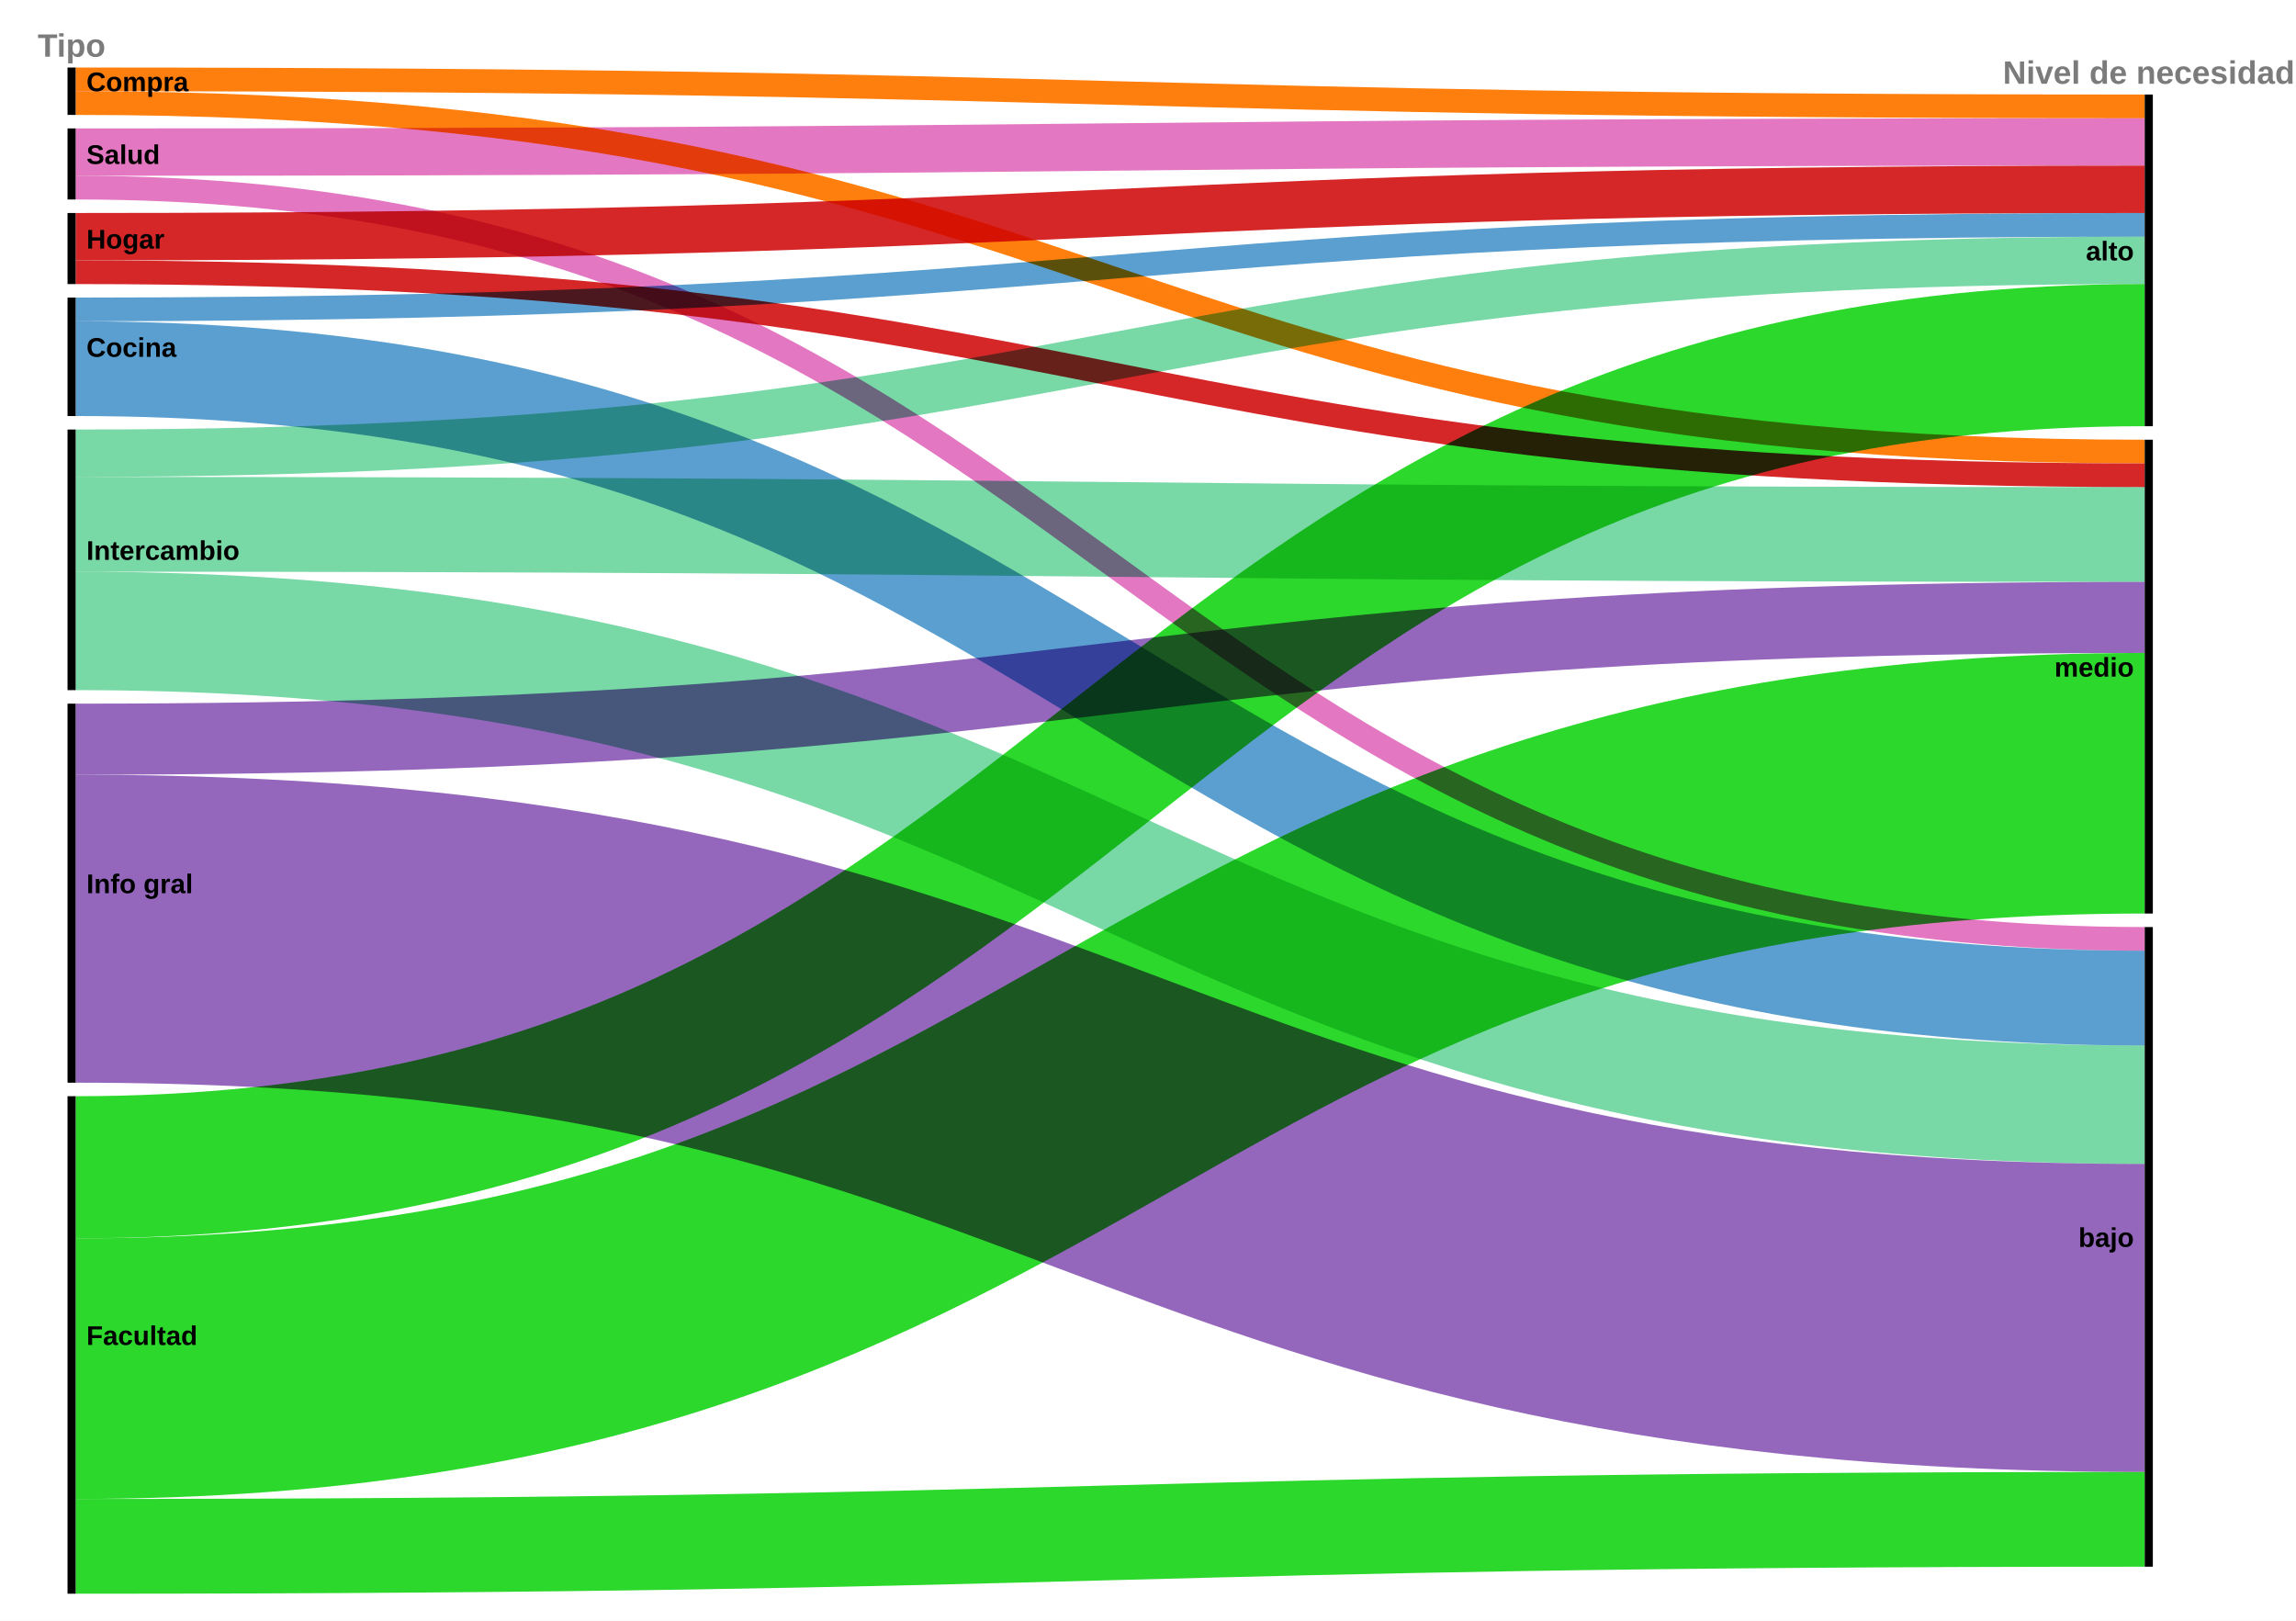
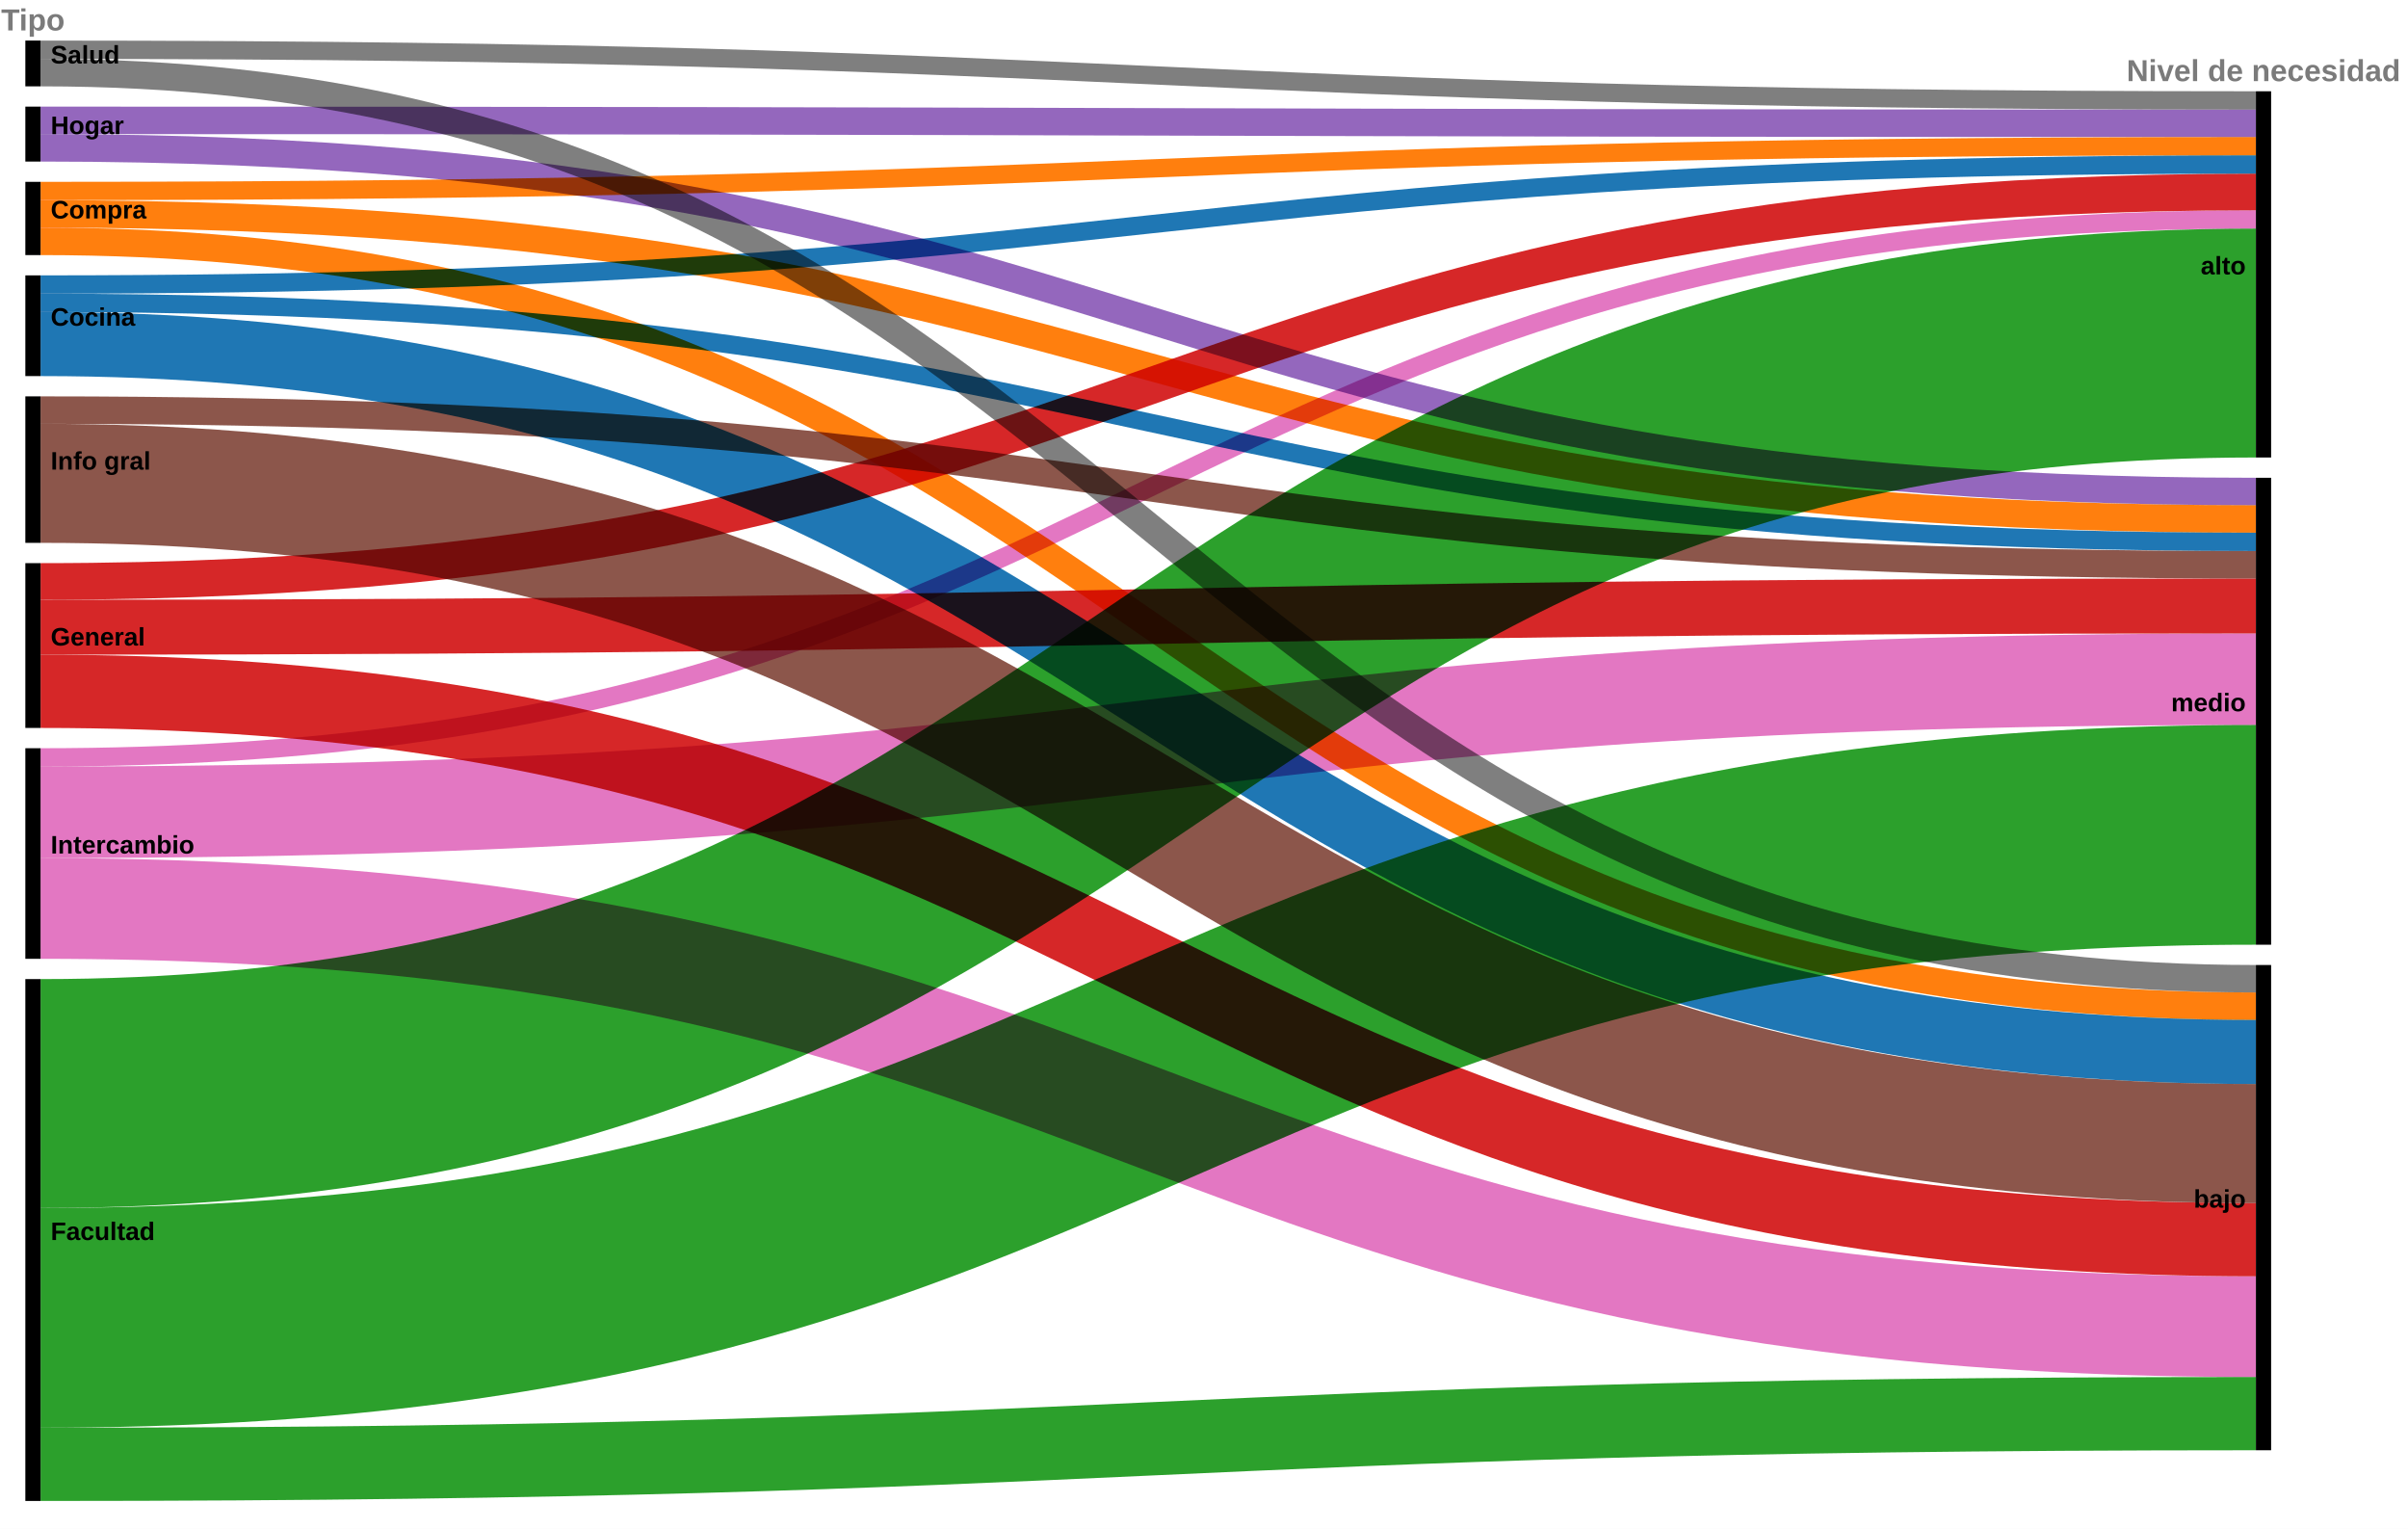
- <svg xmlns="http://www.w3.org/2000/svg" width="850" height="600">
-   <rect width="850" height="600" x="0" y="0" fill="#FFFFFF" id="background" />
-   <g transform="translate(25,25)" id="visualization">
+ <svg xmlns="http://www.w3.org/2000/svg" width="950" height="603">
+   <rect width="950" height="603" x="0" y="0" fill="#FFFFFF" id="background" />
+   <g transform="translate(10,16)" id="visualization">
    <g>
-       <rect x="0" y="0" height="17.541" width="3" fill="black" />
-       <rect x="0" y="22.541" height="26.311" width="3" fill="black" />
-       <rect x="0" y="53.852" height="26.311" width="3" fill="black" />
-       <rect x="0" y="85.164" height="43.852" width="3" fill="black" />
-       <rect x="0" y="134.016" height="96.475" width="3" fill="black" />
-       <rect x="769" y="10" height="122.787" width="3" fill="black" />
-       <rect x="0" y="235.492" height="140.328" width="3" fill="black" />
-       <rect x="769" y="137.787" height="175.41" width="3" fill="black" />
-       <rect x="0" y="380.82" height="184.18" width="3" fill="black" />
-       <rect x="769" y="318.197" height="236.803" width="3" fill="black" />
+       <rect x="0" y="0" height="18.056" width="6" fill="black" />
+       <rect x="0" y="26.056" height="21.667" width="6" fill="black" />
+       <rect x="0" y="55.722" height="28.889" width="6" fill="black" />
+       <rect x="0" y="92.611" height="39.722" width="6" fill="black" />
+       <rect x="0" y="140.333" height="57.778" width="6" fill="black" />
+       <rect x="0" y="206.111" height="65" width="6" fill="black" />
+       <rect x="0" y="279.111" height="83.056" width="6" fill="black" />
+       <rect x="880" y="20" height="144.444" width="6" fill="black" />
+       <rect x="880" y="172.444" height="184.167" width="6" fill="black" />
+       <rect x="880" y="364.611" height="191.389" width="6" fill="black" />
+       <rect x="0" y="370.167" height="205.833" width="6" fill="black" />
    </g>
    <g fill="none" stroke-opacity="1">
      <g style="mix-blend-mode: multiply;">
-         <path d="M3,31.311C386,31.311,386,27.541,769,27.541" stroke="#e377c2" stroke-width="17.541" />
+         <path d="M6,3.611C443,3.611,443,23.611,880,23.611" stroke="#7f7f7f" stroke-width="7.222" />
      </g>
      <g style="mix-blend-mode: multiply;">
-         <path d="M3,13.156C386,13.156,386,142.172,769,142.172" stroke="#ff7f0e" stroke-width="8.77" />
+         <path d="M6,68.361C443,68.361,443,188.694,880,188.694" stroke="#ff7f0e" stroke-width="10.833" />
      </g>
      <g style="mix-blend-mode: multiply;">
-         <path d="M3,111.475C386,111.475,386,344.508,769,344.508" stroke="#5a9fcf" stroke-width="35.082" />
+         <path d="M6,119.694C443,119.694,443,398.917,880,398.917" stroke="#1f77b4" stroke-width="25.278" />
      </g>
      <g style="mix-blend-mode: multiply;">
-         <path d="M3,481.68C386,481.68,386,264.959,769,264.959" stroke="#2cd82c" stroke-width="96.475" />
+         <path d="M6,503.778C443,503.778,443,313.278,880,313.278" stroke="#2ca02c" stroke-width="86.667" />
      </g>
      <g style="mix-blend-mode: multiply;">
-         <path d="M3,318.811C386,318.811,386,462.91,769,462.91" stroke="#9467bd" stroke-width="114.016" />
+         <path d="M6,174.639C443,174.639,443,435.028,880,435.028" stroke="#8c564b" stroke-width="46.944" />
      </g>
      <g style="mix-blend-mode: multiply;">
-         <path d="M3,547.459C386,547.459,386,537.459,769,537.459" stroke="#2cd82c" stroke-width="35.082" />
+         <path d="M6,561.556C443,561.556,443,541.556,880,541.556" stroke="#2ca02c" stroke-width="28.889" />
      </g>
      <g style="mix-blend-mode: multiply;">
-         <path d="M3,62.623C386,62.623,386,45.082,769,45.082" stroke="#d62728" stroke-width="17.541" />
+         <path d="M6,31.472C443,31.472,443,32.639,880,32.639" stroke="#9467bd" stroke-width="10.833" />
      </g>
      <g style="mix-blend-mode: multiply;">
-         <path d="M3,169.098C386,169.098,386,172.869,769,172.869" stroke="#78d8a6" stroke-width="35.082" />
+         <path d="M6,304.389C443,304.389,443,251.889,880,251.889" stroke="#e377c2" stroke-width="36.111" />
      </g>
      <g style="mix-blend-mode: multiply;">
-         <path d="M3,407.131C386,407.131,386,106.475,769,106.475" stroke="#2cd82c" stroke-width="52.623" />
+         <path d="M6,415.306C443,415.306,443,119.306,880,119.306" stroke="#2ca02c" stroke-width="90.278" />
      </g>
      <g style="mix-blend-mode: multiply;">
-         <path d="M3,75.779C386,75.779,386,150.943,769,150.943" stroke="#d62728" stroke-width="8.77" />
+         <path d="M6,42.306C443,42.306,443,177.861,880,177.861" stroke="#9467bd" stroke-width="10.833" />
      </g>
      <g style="mix-blend-mode: multiply;">
-         <path d="M3,208.566C386,208.566,386,383.975,769,383.975" stroke="#78d8a6" stroke-width="43.852" />
+         <path d="M6,342.306C443,342.306,443,507.25,880,507.25" stroke="#e377c2" stroke-width="39.722" />
      </g>
      <g style="mix-blend-mode: multiply;">
-         <path d="M3,89.549C386,89.549,386,58.238,769,58.238" stroke="#5a9fcf" stroke-width="8.77" />
+         <path d="M6,96.222C443,96.222,443,48.889,880,48.889" stroke="#1f77b4" stroke-width="7.222" />
      </g>
      <g style="mix-blend-mode: multiply;">
-         <path d="M3,4.385C386,4.385,386,14.385,769,14.385" stroke="#ff7f0e" stroke-width="8.77" />
+         <path d="M6,59.333C443,59.333,443,41.667,880,41.667" stroke="#ff7f0e" stroke-width="7.222" />
      </g>
      <g style="mix-blend-mode: multiply;">
-         <path d="M3,142.787C386,142.787,386,71.393,769,71.393" stroke="#78d8a6" stroke-width="17.541" />
+         <path d="M6,282.722C443,282.722,443,70.556,880,70.556" stroke="#e377c2" stroke-width="7.222" />
      </g>
      <g style="mix-blend-mode: multiply;">
-         <path d="M3,44.467C386,44.467,386,322.582,769,322.582" stroke="#e377c2" stroke-width="8.77" />
+         <path d="M6,12.639C443,12.639,443,370.028,880,370.028" stroke="#7f7f7f" stroke-width="10.833" />
      </g>
      <g style="mix-blend-mode: multiply;">
-         <path d="M3,248.648C386,248.648,386,203.566,769,203.566" stroke="#9467bd" stroke-width="26.311" />
+         <path d="M6,145.75C443,145.75,443,206.75,880,206.75" stroke="#8c564b" stroke-width="10.833" />
+       </g>
+       <g style="mix-blend-mode: multiply;">
+         <path d="M6,79.194C443,79.194,443,380.861,880,380.861" stroke="#ff7f0e" stroke-width="10.833" />
+       </g>
+       <g style="mix-blend-mode: multiply;">
+         <path d="M6,231.389C443,231.389,443,223,880,223" stroke="#d62728" stroke-width="21.667" />
+       </g>
+       <g style="mix-blend-mode: multiply;">
+         <path d="M6,213.333C443,213.333,443,59.722,880,59.722" stroke="#d62728" stroke-width="14.444" />
+       </g>
+       <g style="mix-blend-mode: multiply;">
+         <path d="M6,256.667C443,256.667,443,472.944,880,472.944" stroke="#d62728" stroke-width="28.889" />
+       </g>
+       <g style="mix-blend-mode: multiply;">
+         <path d="M6,103.444C443,103.444,443,197.722,880,197.722" stroke="#1f77b4" stroke-width="7.222" />
      </g>
    </g>
    <g>
-       <text x="7" y="8.77" text-anchor="start">
-         <tspan alignment-baseline="middle" x="7" style="font-family: Arial, sans-serif; font-size: 10px; fill: black; font-weight: bold;">Compra</tspan>
+       <text x="10" y="9.028" text-anchor="start">
+         <tspan alignment-baseline="middle" x="10" style="font-family: Arial, sans-serif; font-size: 10px; fill: black; font-weight: bold;">Salud</tspan>
      </text>
-       <text x="7" y="35.697" text-anchor="start">
-         <tspan alignment-baseline="middle" x="7" style="font-family: Arial, sans-serif; font-size: 10px; fill: black; font-weight: bold;">Salud</tspan>
+       <text x="10" y="36.889" text-anchor="start">
+         <tspan alignment-baseline="middle" x="10" style="font-family: Arial, sans-serif; font-size: 10px; fill: black; font-weight: bold;">Hogar</tspan>
      </text>
-       <text x="7" y="67.008" text-anchor="start">
-         <tspan alignment-baseline="middle" x="7" style="font-family: Arial, sans-serif; font-size: 10px; fill: black; font-weight: bold;">Hogar</tspan>
+       <text x="10" y="70.167" text-anchor="start">
+         <tspan alignment-baseline="middle" x="10" style="font-family: Arial, sans-serif; font-size: 10px; fill: black; font-weight: bold;">Compra</tspan>
      </text>
-       <text x="7" y="107.09" text-anchor="start">
-         <tspan alignment-baseline="middle" x="7" style="font-family: Arial, sans-serif; font-size: 10px; fill: black; font-weight: bold;">Cocina</tspan>
+       <text x="10" y="112.472" text-anchor="start">
+         <tspan alignment-baseline="middle" x="10" style="font-family: Arial, sans-serif; font-size: 10px; fill: black; font-weight: bold;">Cocina</tspan>
      </text>
-       <text x="7" y="182.254" text-anchor="start">
-         <tspan alignment-baseline="middle" x="7" style="font-family: Arial, sans-serif; font-size: 10px; fill: black; font-weight: bold;">Intercambio</tspan>
+       <text x="10" y="169.222" text-anchor="start">
+         <tspan alignment-baseline="middle" x="10" style="font-family: Arial, sans-serif; font-size: 10px; fill: black; font-weight: bold;">Info gral</tspan>
      </text>
-       <text x="765" y="71.393" text-anchor="end">
-         <tspan alignment-baseline="middle" x="765" style="font-family: Arial, sans-serif; font-size: 10px; fill: black; font-weight: bold;">alto</tspan>
+       <text x="10" y="238.611" text-anchor="start">
+         <tspan alignment-baseline="middle" x="10" style="font-family: Arial, sans-serif; font-size: 10px; fill: black; font-weight: bold;">General</tspan>
      </text>
-       <text x="7" y="305.656" text-anchor="start">
-         <tspan alignment-baseline="middle" x="7" style="font-family: Arial, sans-serif; font-size: 10px; fill: black; font-weight: bold;">Info gral</tspan>
+       <text x="10" y="320.639" text-anchor="start">
+         <tspan alignment-baseline="middle" x="10" style="font-family: Arial, sans-serif; font-size: 10px; fill: black; font-weight: bold;">Intercambio</tspan>
      </text>
-       <text x="765" y="225.492" text-anchor="end">
-         <tspan alignment-baseline="middle" x="765" style="font-family: Arial, sans-serif; font-size: 10px; fill: black; font-weight: bold;">medio</tspan>
+       <text x="876" y="92.222" text-anchor="end">
+         <tspan alignment-baseline="middle" x="876" style="font-family: Arial, sans-serif; font-size: 10px; fill: black; font-weight: bold;">alto</tspan>
      </text>
-       <text x="7" y="472.91" text-anchor="start">
-         <tspan alignment-baseline="middle" x="7" style="font-family: Arial, sans-serif; font-size: 10px; fill: black; font-weight: bold;">Facultad</tspan>
+       <text x="876" y="264.528" text-anchor="end">
+         <tspan alignment-baseline="middle" x="876" style="font-family: Arial, sans-serif; font-size: 10px; fill: black; font-weight: bold;">medio</tspan>
      </text>
-       <text x="765" y="436.598" text-anchor="end">
-         <tspan alignment-baseline="middle" x="765" style="font-family: Arial, sans-serif; font-size: 10px; fill: black; font-weight: bold;">bajo</tspan>
+       <text x="876" y="460.306" text-anchor="end">
+         <tspan alignment-baseline="middle" x="876" style="font-family: Arial, sans-serif; font-size: 10px; fill: black; font-weight: bold;">bajo</tspan>
+       </text>
+       <text x="10" y="473.083" text-anchor="start">
+         <tspan alignment-baseline="middle" x="10" style="font-family: Arial, sans-serif; font-size: 10px; fill: black; font-weight: bold;">Facultad</tspan>
      </text>
    </g>
    <g>
-       <text x="1.5" y="-4" text-anchor="middle" style="font-family: Arial, sans-serif; font-size: 12px; fill: rgb(123, 123, 123); font-weight: bold;">Tipo</text>
-       <text x="770.5" y="6" text-anchor="middle" style="font-family: Arial, sans-serif; font-size: 12px; fill: rgb(123, 123, 123); font-weight: bold;">Nivel de necesidad</text>
+       <text x="3" y="-4" text-anchor="middle" style="font-family: Arial, sans-serif; font-size: 12px; fill: rgb(123, 123, 123); font-weight: bold;">Tipo</text>
+       <text x="883" y="16" text-anchor="middle" style="font-family: Arial, sans-serif; font-size: 12px; fill: rgb(123, 123, 123); font-weight: bold;">Nivel de necesidad</text>
    </g>
  </g>
</svg>
